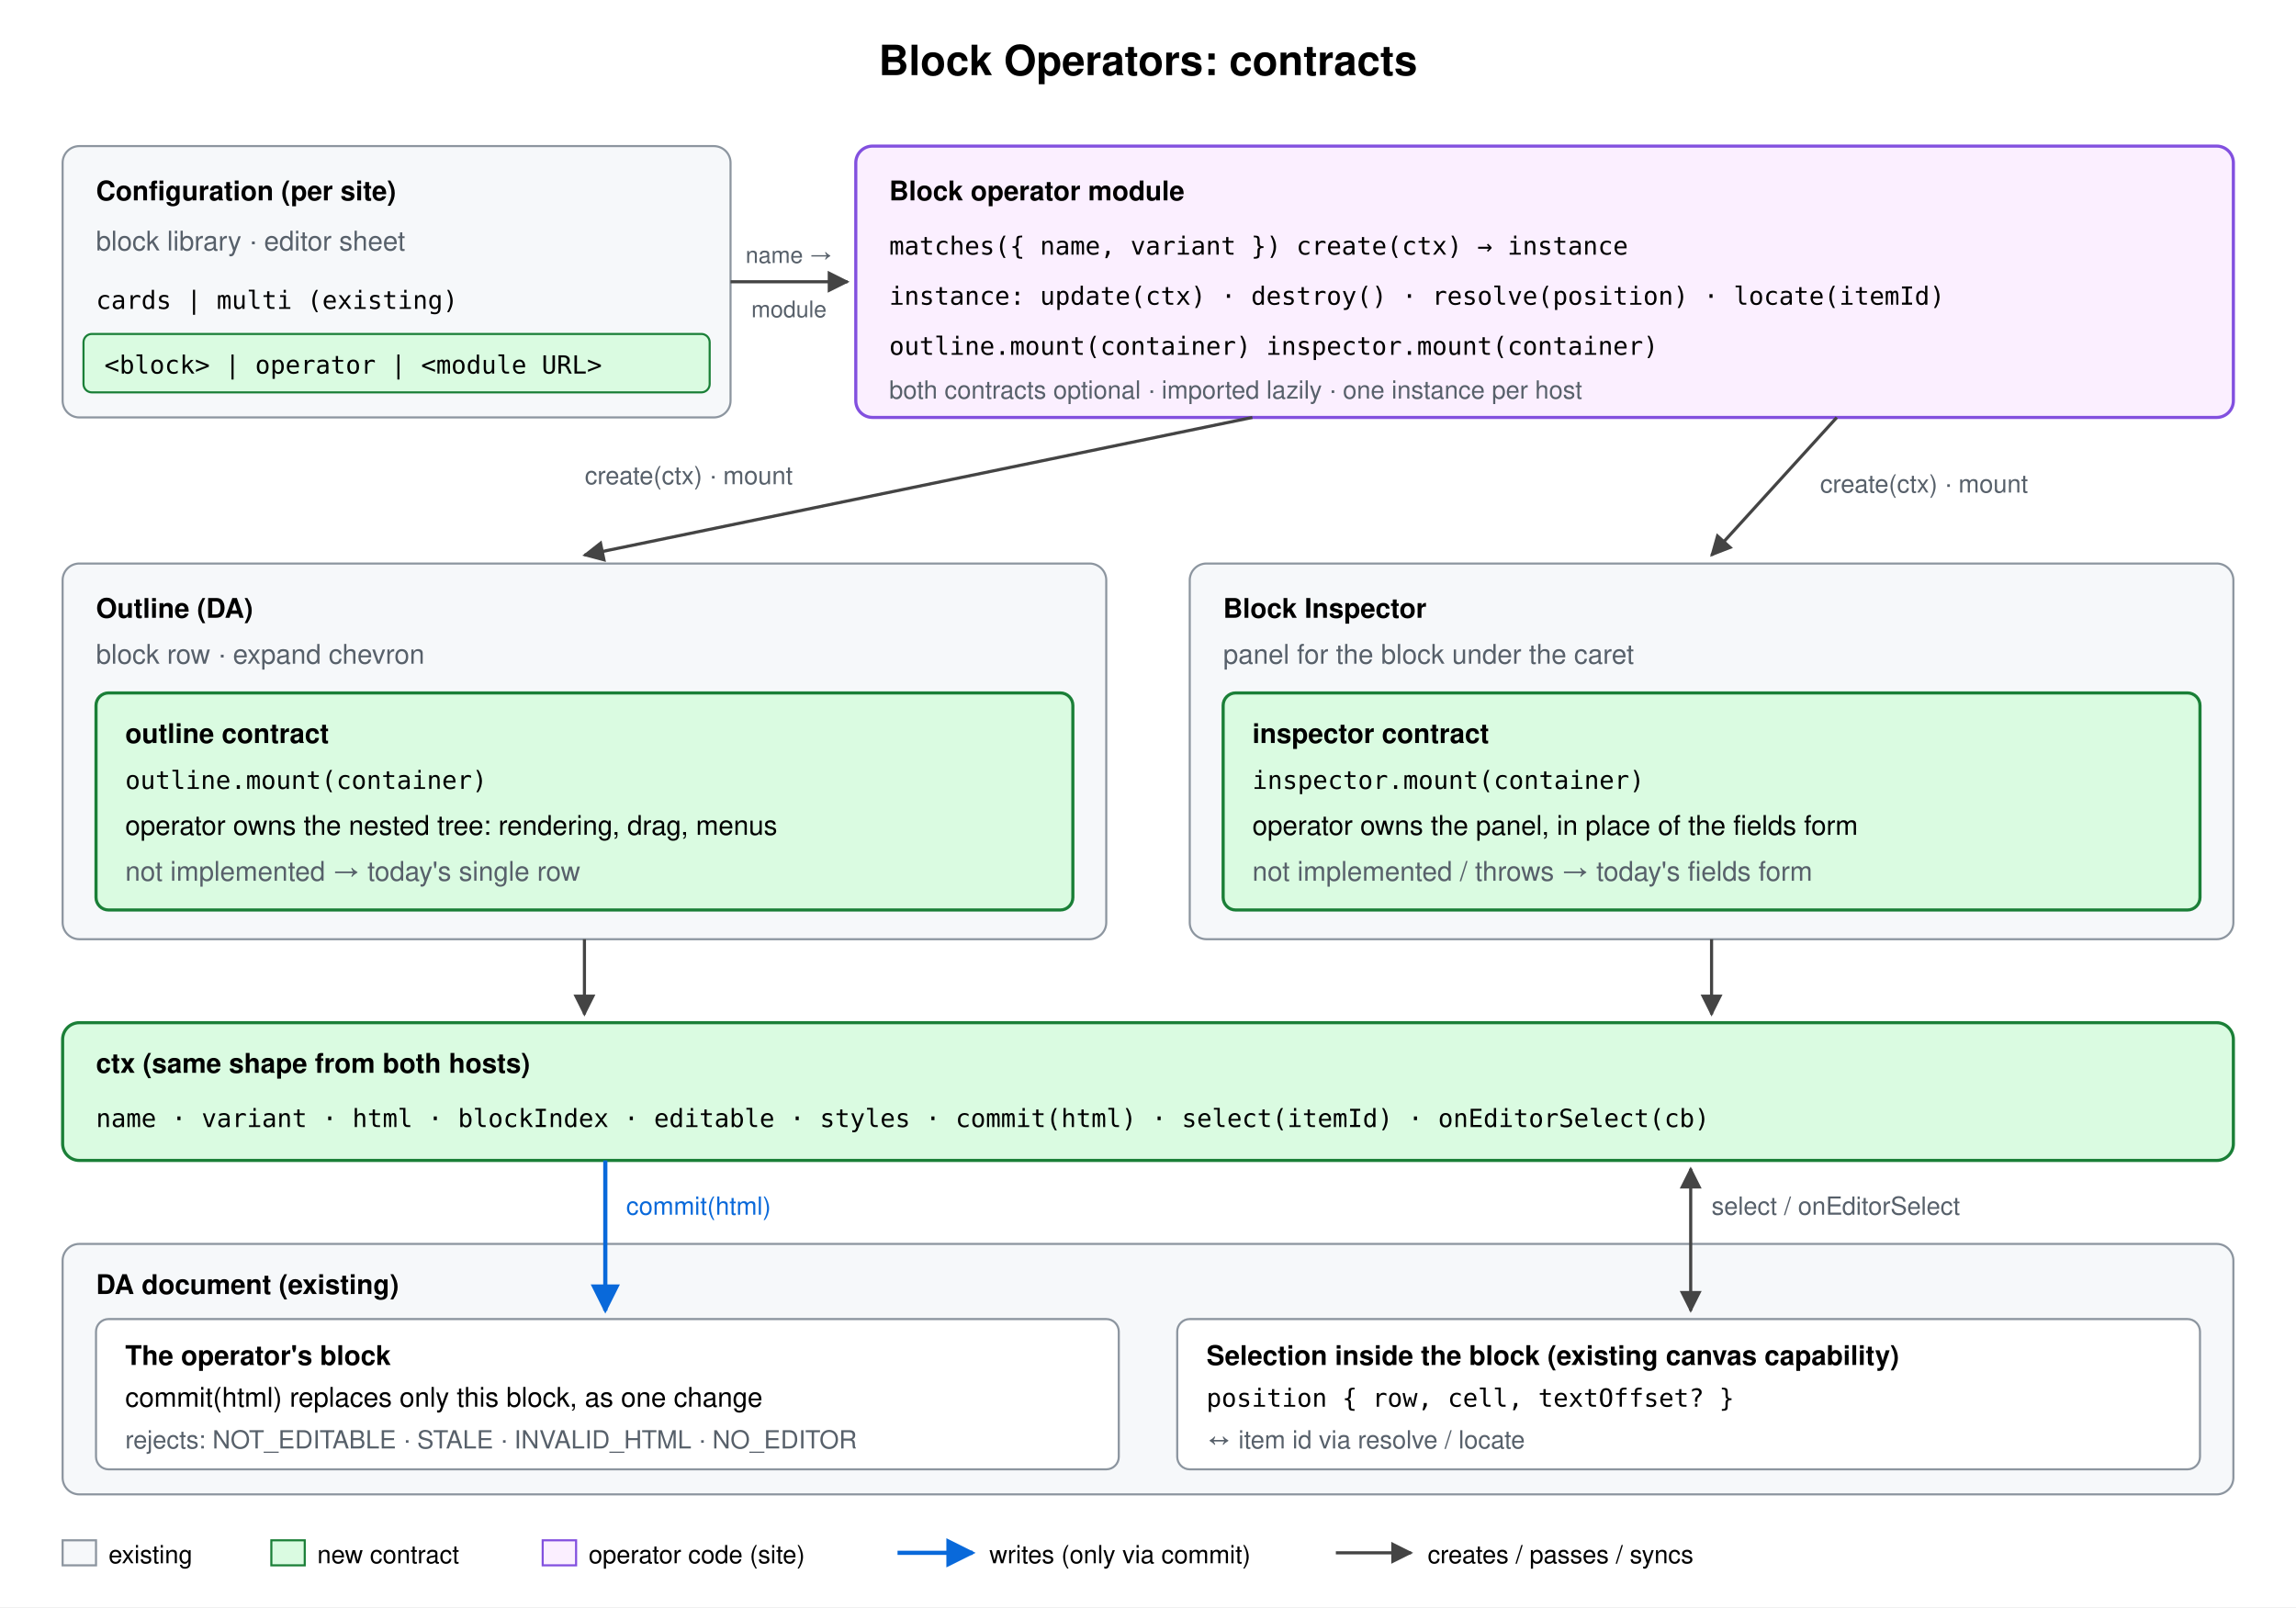
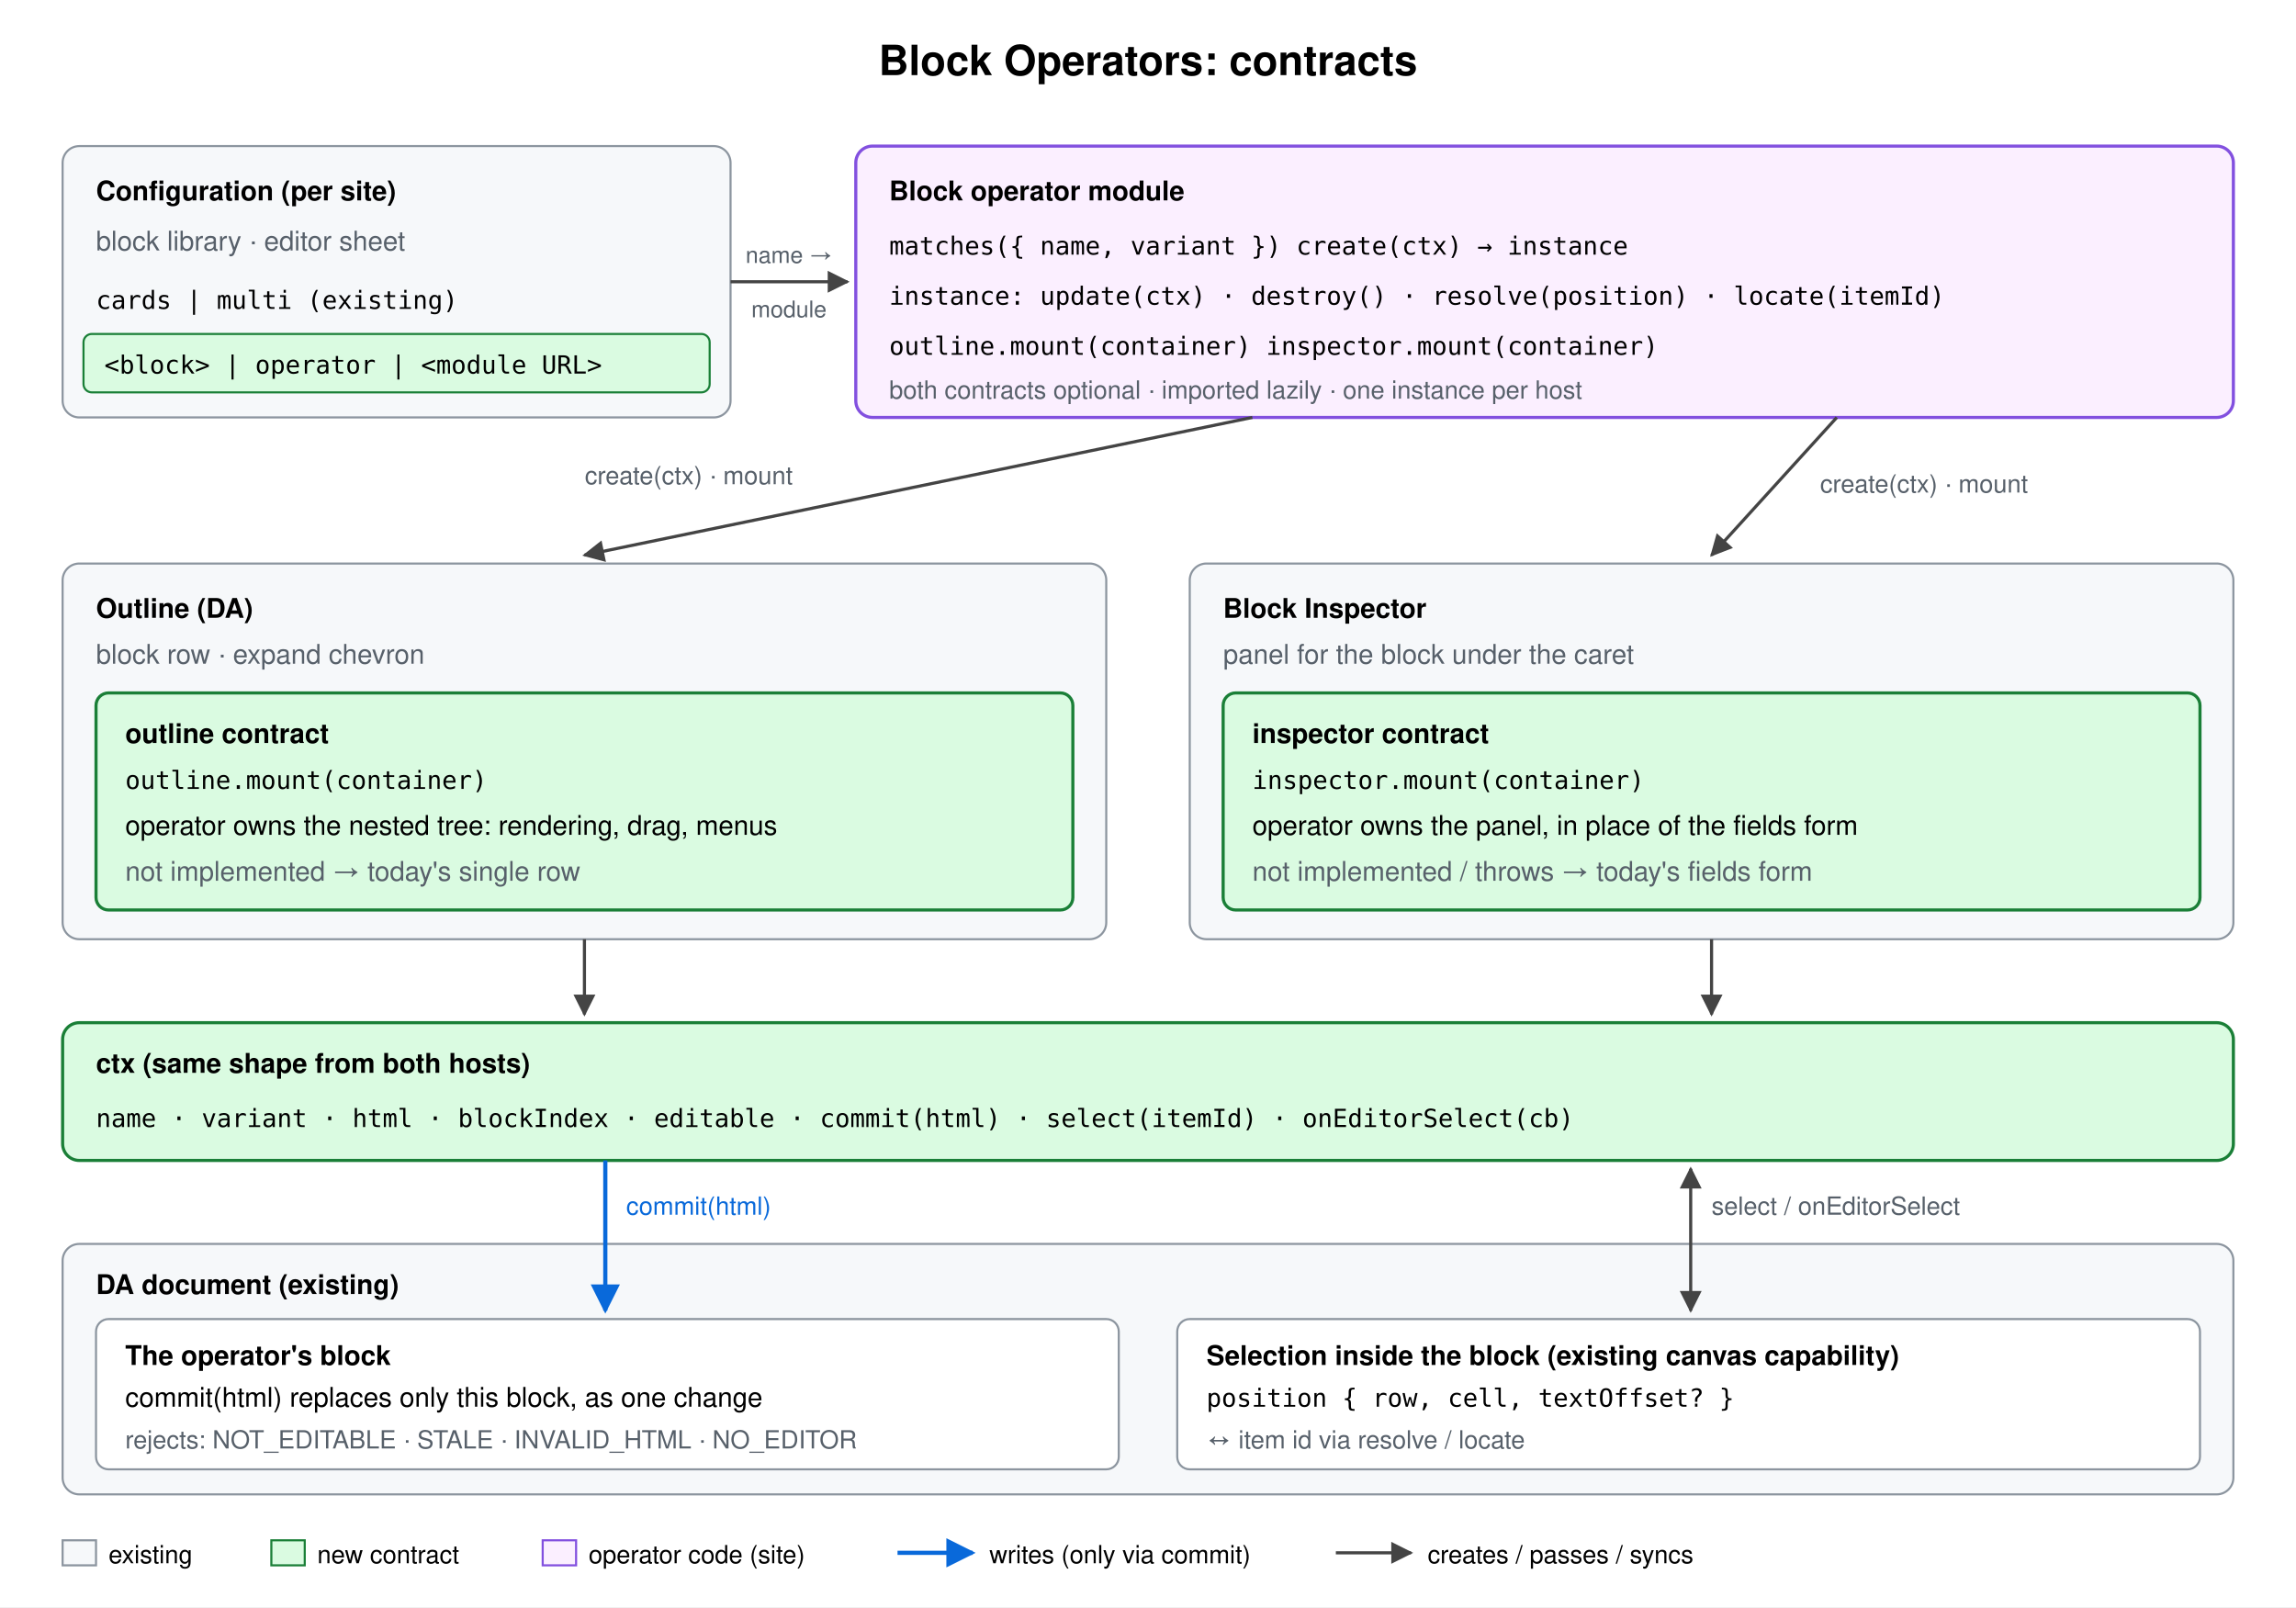
<svg xmlns="http://www.w3.org/2000/svg" viewBox="0 0 1100 770" font-family="-apple-system, Segoe UI, Helvetica, Arial, sans-serif" font-size="13">
  <defs>
    <marker id="a" viewBox="0 0 10 10" refX="9" refY="5" markerWidth="7" markerHeight="7" orient="auto-start-reverse">
      <path d="M0,0 L10,5 L0,10 z" fill="#444" />
    </marker>
    <marker id="w" viewBox="0 0 10 10" refX="9" refY="5" markerWidth="7" markerHeight="7" orient="auto-start-reverse">
      <path d="M0,0 L10,5 L0,10 z" fill="#0969da" />
    </marker>
  </defs>
  <rect width="1100" height="770" fill="#fff" />
  <text x="550" y="36" text-anchor="middle" font-size="20" font-weight="600">Block Operators: contracts</text>
  <rect x="30" y="70" width="320" height="130" rx="8" fill="#f6f8fa" stroke="#8c959f" />
  <text x="46" y="96" font-weight="600">Configuration (per site)</text>
  <text x="46" y="120" fill="#57606a">block library · editor sheet</text>
  <text x="46" y="148" font-family="ui-monospace, Menlo, monospace" font-size="12">cards | multi  (existing)</text>
  <rect x="40" y="160" width="300" height="28" rx="4" fill="#dafbe1" stroke="#1a7f37" />
  <text x="50" y="179" font-family="ui-monospace, Menlo, monospace" font-size="12">&lt;block&gt; | operator | &lt;module URL&gt;</text>
  <rect x="410" y="70" width="660" height="130" rx="8" fill="#fbefff" stroke="#8250df" stroke-width="1.5" />
  <text x="426" y="96" font-weight="600">Block operator module</text>
  <g font-family="ui-monospace, Menlo, monospace" font-size="12">
    <text x="426" y="122">matches({ name, variant })   create(ctx) → instance</text>
    <text x="426" y="146">instance: update(ctx) · destroy() · resolve(position) · locate(itemId)</text>
    <text x="426" y="170">          outline.mount(container)   inspector.mount(container)</text>
  </g>
  <text x="426" y="191" fill="#57606a" font-size="12">both contracts optional · imported lazily · one instance per host</text>
  <line x1="350" y1="135" x2="406" y2="135" stroke="#444" stroke-width="1.5" marker-end="url(#a)" />
  <text x="378" y="126" text-anchor="middle" font-size="11" fill="#57606a">name →</text>
  <text x="378" y="152" text-anchor="middle" font-size="11" fill="#57606a">module</text>
  <rect x="30" y="270" width="500" height="180" rx="8" fill="#f6f8fa" stroke="#8c959f" />
  <text x="46" y="296" font-weight="600">Outline (DA)</text>
  <text x="46" y="318" fill="#57606a">block row · expand chevron</text>
  <rect x="46" y="332" width="468" height="104" rx="6" fill="#dafbe1" stroke="#1a7f37" stroke-width="1.5" />
  <text x="60" y="356" font-weight="600">outline contract</text>
  <text x="60" y="378" font-family="ui-monospace, Menlo, monospace" font-size="12">outline.mount(container)</text>
  <text x="60" y="400">operator owns the nested tree: rendering, drag, menus</text>
  <text x="60" y="422" fill="#57606a">not implemented → today's single row</text>
  <rect x="570" y="270" width="500" height="180" rx="8" fill="#f6f8fa" stroke="#8c959f" />
  <text x="586" y="296" font-weight="600">Block Inspector</text>
  <text x="586" y="318" fill="#57606a">panel for the block under the caret</text>
  <rect x="586" y="332" width="468" height="104" rx="6" fill="#dafbe1" stroke="#1a7f37" stroke-width="1.5" />
  <text x="600" y="356" font-weight="600">inspector contract</text>
  <text x="600" y="378" font-family="ui-monospace, Menlo, monospace" font-size="12">inspector.mount(container)</text>
  <text x="600" y="400">operator owns the panel, in place of the fields form</text>
  <text x="600" y="422" fill="#57606a">not implemented / throws → today's fields form</text>
  <line x1="600" y1="200" x2="280" y2="266" stroke="#444" stroke-width="1.5" marker-end="url(#a)" />
  <line x1="880" y1="200" x2="820" y2="266" stroke="#444" stroke-width="1.5" marker-end="url(#a)" />
  <text x="330" y="232" text-anchor="middle" font-size="12" fill="#57606a">create(ctx) · mount</text>
  <text x="872" y="236" font-size="12" fill="#57606a">create(ctx) · mount</text>
  <rect x="30" y="490" width="1040" height="66" rx="8" fill="#dafbe1" stroke="#1a7f37" stroke-width="1.5" />
  <text x="46" y="514" font-weight="600">ctx (same shape from both hosts)</text>
-   <text x="46" y="540" font-family="ui-monospace, Menlo, monospace" font-size="12">name · variant · html · blockIndex · editable · styles · commit(html) · select(itemId) · onEditorSelect(cb)</text>
+   <text x="46" y="540" font-family="ui-monospace, Menlo, monospace" font-size="12">name · variant · html · blockIndex · editable · commit(html) · select(itemId) · onEditorSelect(cb)</text>
  <line x1="280" y1="450" x2="280" y2="486" stroke="#444" stroke-width="1.5" marker-end="url(#a)" />
  <line x1="820" y1="450" x2="820" y2="486" stroke="#444" stroke-width="1.5" marker-end="url(#a)" />
  <rect x="30" y="596" width="1040" height="120" rx="8" fill="#f6f8fa" stroke="#8c959f" />
  <text x="46" y="620" font-weight="600">DA document (existing)</text>
  <rect x="46" y="632" width="490" height="72" rx="6" fill="#fff" stroke="#8c959f" />
  <text x="60" y="654" font-weight="600">The operator's block</text>
  <text x="60" y="674">commit(html) replaces only this block, as one change</text>
  <text x="60" y="694" fill="#57606a" font-size="12">rejects: NOT_EDITABLE · STALE · INVALID_HTML · NO_EDITOR</text>
  <rect x="564" y="632" width="490" height="72" rx="6" fill="#fff" stroke="#8c959f" />
  <text x="578" y="654" font-weight="600">Selection inside the block (existing canvas capability)</text>
  <text x="578" y="674" font-family="ui-monospace, Menlo, monospace" font-size="12">position { row, cell, textOffset? }</text>
  <text x="578" y="694" fill="#57606a" font-size="12">↔ item id via resolve / locate</text>
  <line x1="290" y1="556" x2="290" y2="628" stroke="#0969da" stroke-width="2" marker-end="url(#w)" />
  <text x="300" y="582" font-size="12" fill="#0969da">commit(html)</text>
  <line x1="810" y1="560" x2="810" y2="628" stroke="#444" stroke-width="1.5" marker-start="url(#a)" marker-end="url(#a)" />
  <text x="820" y="582" font-size="12" fill="#57606a">select / onEditorSelect</text>
  <g font-size="12">
    <rect x="30" y="738" width="16" height="12" fill="#f6f8fa" stroke="#8c959f" />
    <text x="52" y="749">existing</text>
    <rect x="130" y="738" width="16" height="12" fill="#dafbe1" stroke="#1a7f37" />
    <text x="152" y="749">new contract</text>
    <rect x="260" y="738" width="16" height="12" fill="#fbefff" stroke="#8250df" />
    <text x="282" y="749">operator code (site)</text>
    <line x1="430" y1="744" x2="466" y2="744" stroke="#0969da" stroke-width="2" marker-end="url(#w)" />
    <text x="474" y="749">writes (only via commit)</text>
    <line x1="640" y1="744" x2="676" y2="744" stroke="#444" stroke-width="1.5" marker-end="url(#a)" />
    <text x="684" y="749">creates / passes / syncs</text>
  </g>
</svg>
